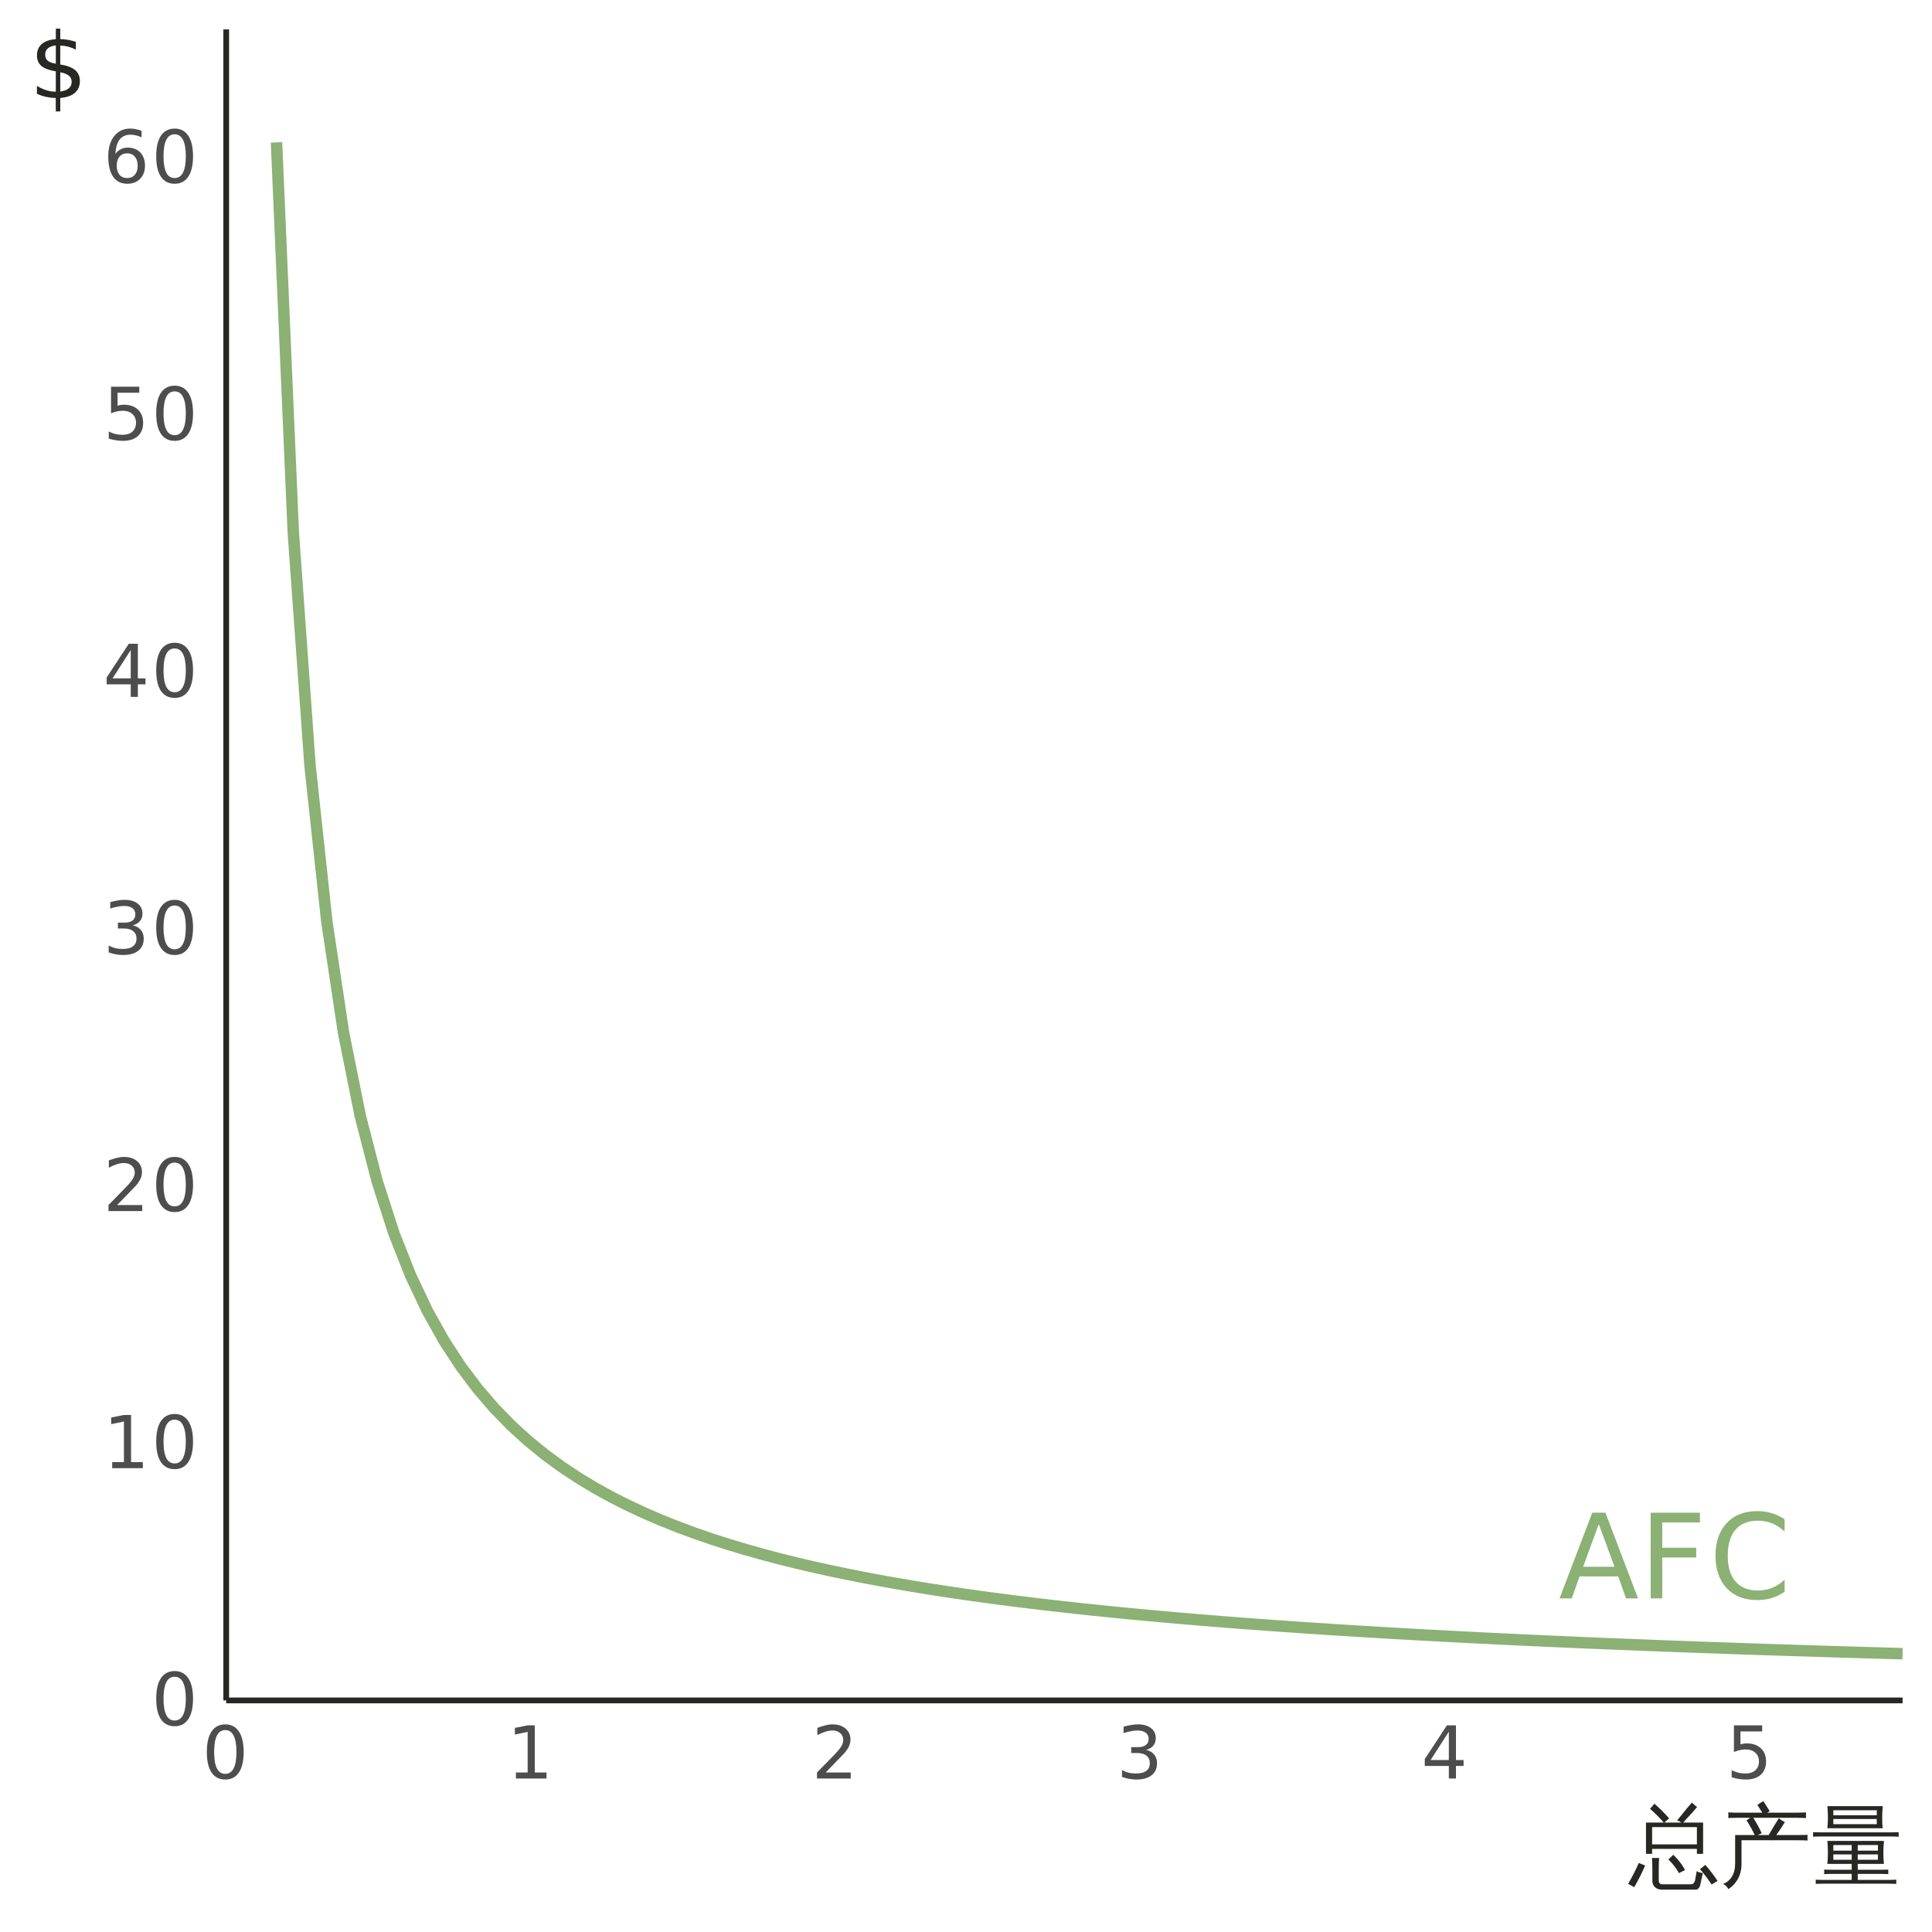
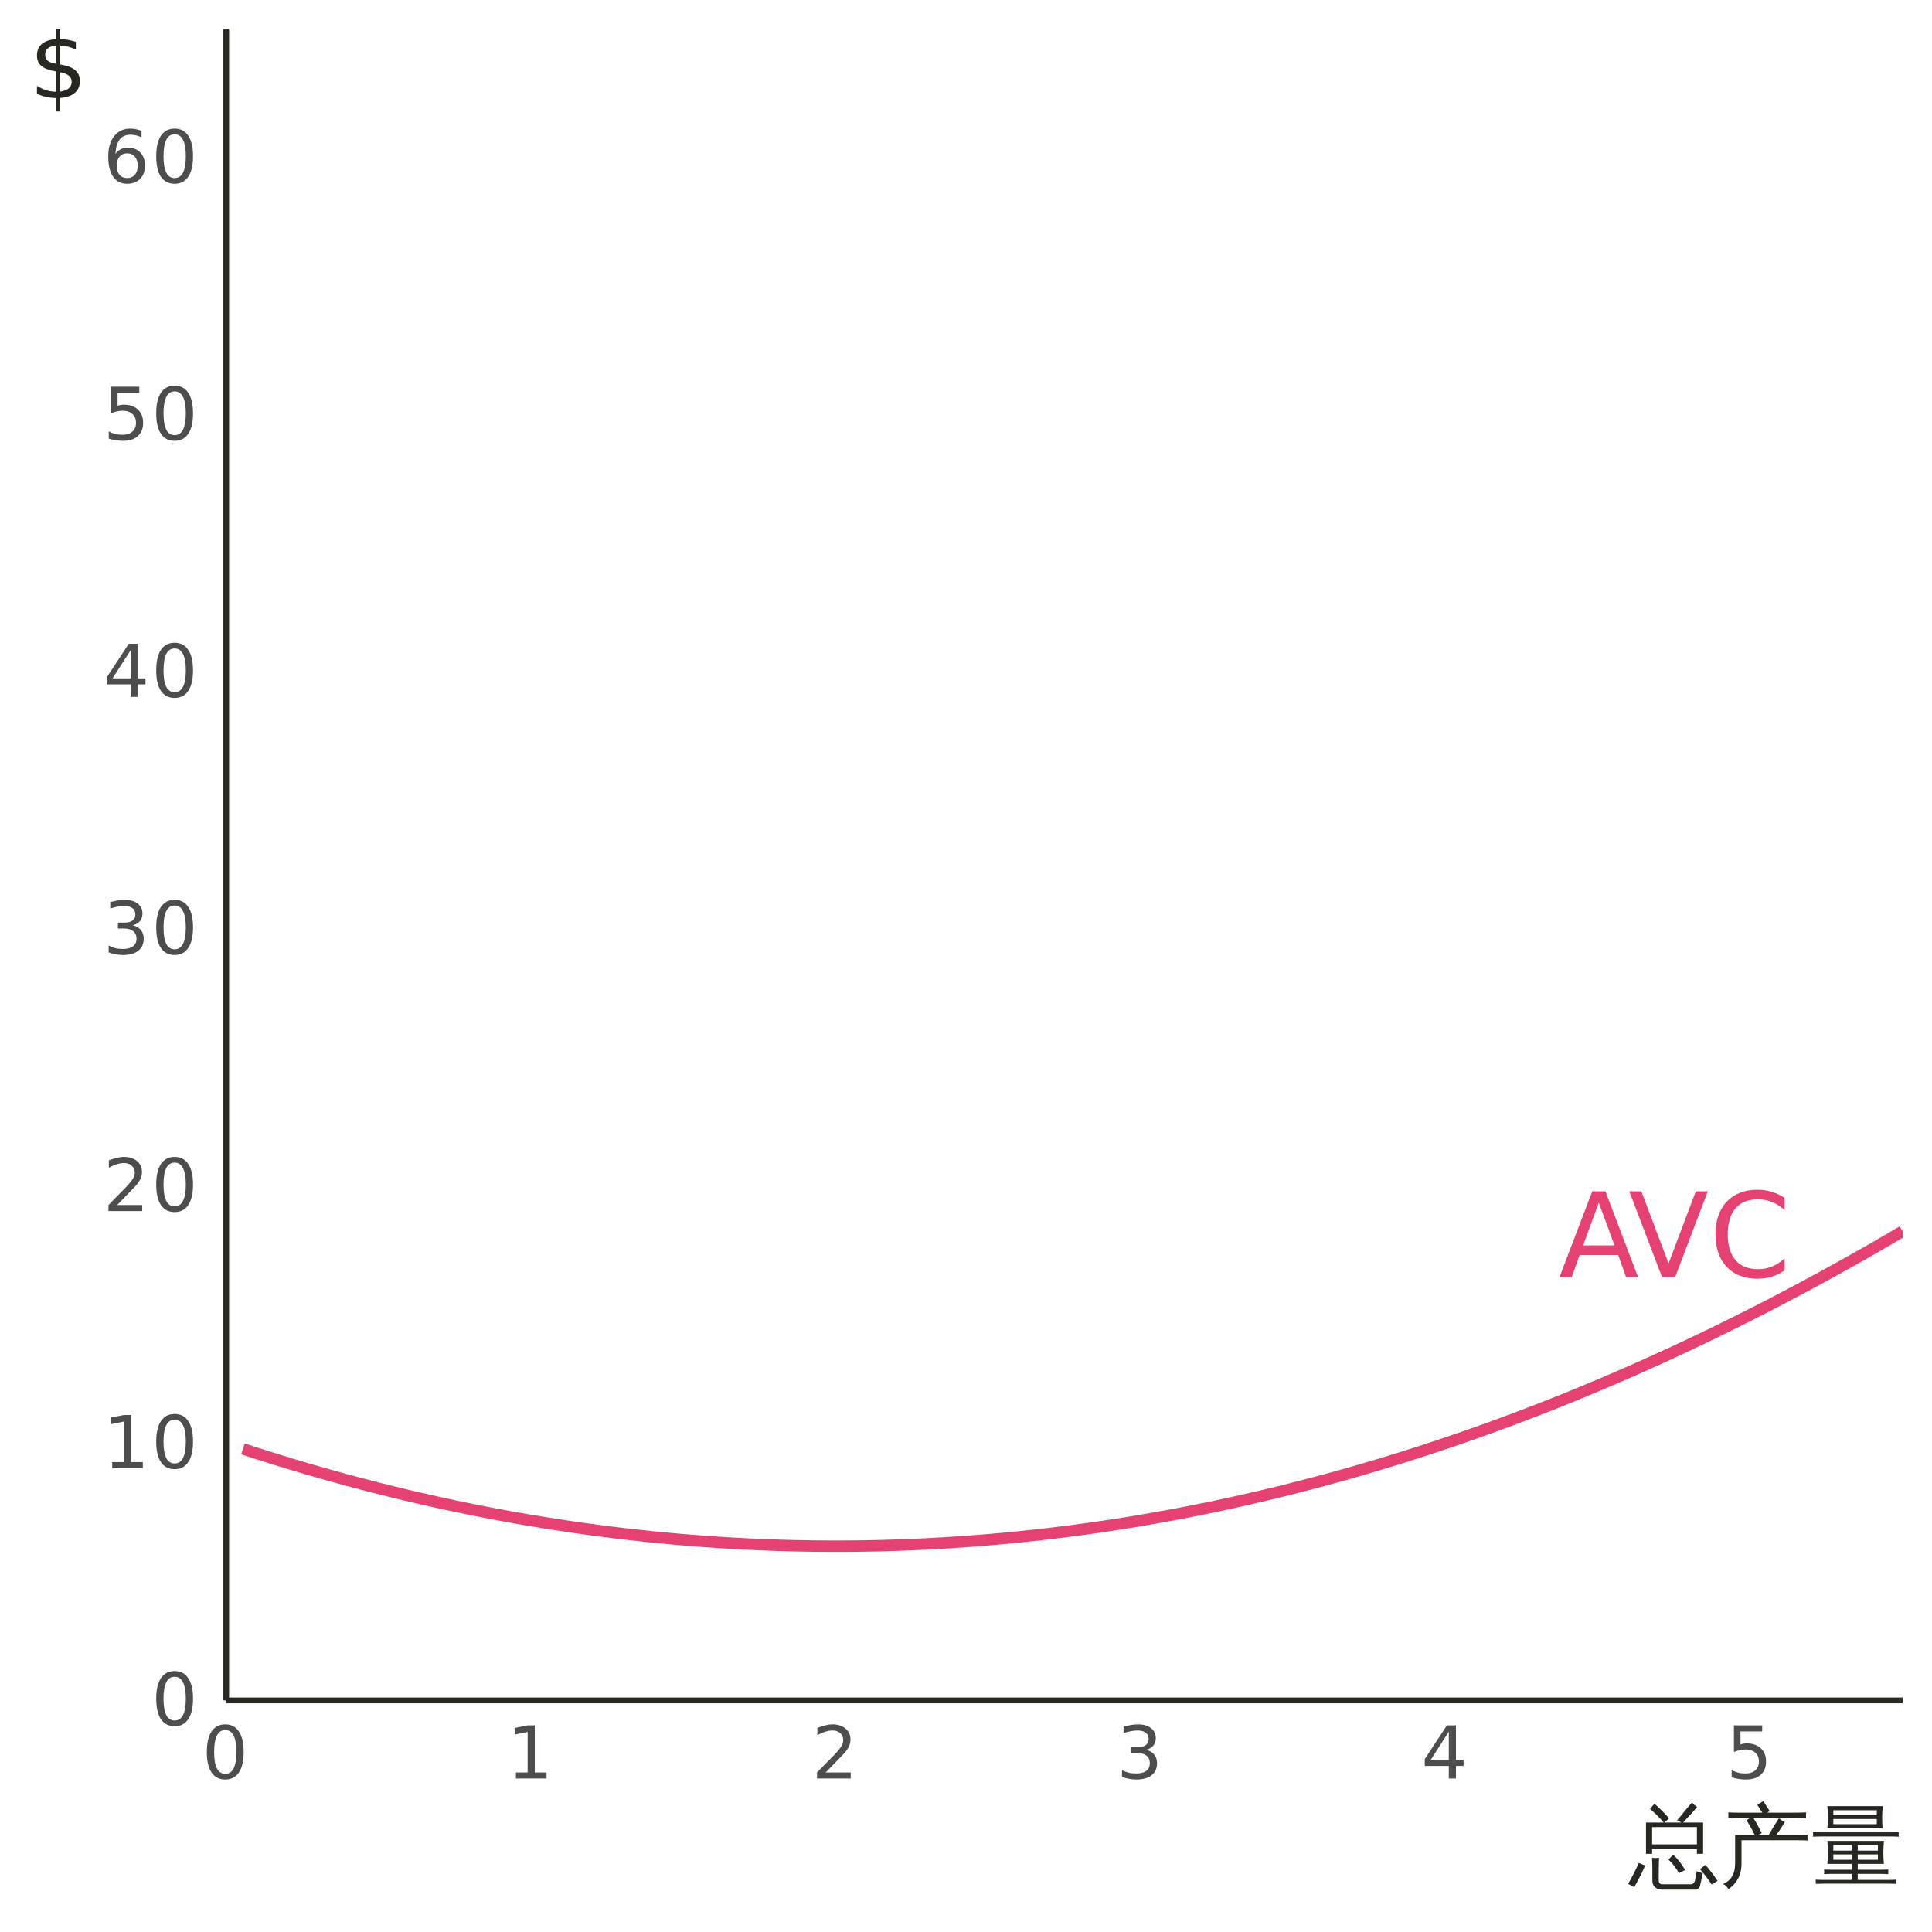
<svg xmlns="http://www.w3.org/2000/svg" xmlns:xlink="http://www.w3.org/1999/xlink" width="360" height="360" viewBox="0 0 360 360">
  <defs>
    <g>
      <g id="glyph-0-0">
        <path d="M 1.094 3.875 L 1.094 -15.453 L 12.047 -15.453 L 12.047 3.875 Z M 2.328 2.656 L 10.828 2.656 L 10.828 -14.219 L 2.328 -14.219 Z M 2.328 2.656 " />
      </g>
      <g id="glyph-0-1">
        <path d="M 7.484 -13.844 L 4.562 -5.891 L 10.422 -5.891 Z M 6.266 -15.969 L 8.719 -15.969 L 14.797 0 L 12.562 0 L 11.109 -4.094 L 3.906 -4.094 L 2.453 0 L 0.172 0 Z M 6.266 -15.969 " />
      </g>
      <g id="glyph-0-2">
-         <path d="M 2.156 -15.969 L 11.328 -15.969 L 11.328 -14.156 L 4.312 -14.156 L 4.312 -9.438 L 10.641 -9.438 L 10.641 -7.625 L 4.312 -7.625 L 4.312 0 L 2.156 0 Z M 2.156 -15.969 " />
+         <path d="M 6.266 0 L 0.172 -15.969 L 2.422 -15.969 L 7.484 -2.531 L 12.562 -15.969 L 14.797 -15.969 L 8.719 0 Z M 6.266 0 " />
      </g>
      <g id="glyph-0-3">
        <path d="M 14.109 -14.734 L 14.109 -12.469 C 13.379 -13.145 12.602 -13.648 11.781 -13.984 C 10.957 -14.316 10.082 -14.484 9.156 -14.484 C 7.332 -14.484 5.938 -13.926 4.969 -12.812 C 4 -11.695 3.516 -10.082 3.516 -7.969 C 3.516 -5.863 4 -4.254 4.969 -3.141 C 5.938 -2.023 7.332 -1.469 9.156 -1.469 C 10.082 -1.469 10.957 -1.633 11.781 -1.969 C 12.602 -2.301 13.379 -2.805 14.109 -3.484 L 14.109 -1.234 C 13.348 -0.711 12.547 -0.32 11.703 -0.062 C 10.859 0.188 9.969 0.312 9.031 0.312 C 6.613 0.312 4.707 -0.426 3.312 -1.906 C 1.926 -3.383 1.234 -5.406 1.234 -7.969 C 1.234 -10.531 1.926 -12.551 3.312 -14.031 C 4.707 -15.52 6.613 -16.266 9.031 -16.266 C 9.988 -16.266 10.891 -16.133 11.734 -15.875 C 12.578 -15.625 13.367 -15.242 14.109 -14.734 Z M 14.109 -14.734 " />
      </g>
      <g id="glyph-1-0">
        <path d="M 0.672 2.406 L 0.672 -9.578 L 7.469 -9.578 L 7.469 2.406 Z M 1.438 1.641 L 6.719 1.641 L 6.719 -8.828 L 1.438 -8.828 Z M 1.438 1.641 " />
      </g>
      <g id="glyph-1-1">
        <path d="M 4.328 -9.031 C 3.629 -9.031 3.109 -8.688 2.766 -8 C 2.422 -7.32 2.25 -6.301 2.25 -4.938 C 2.25 -3.582 2.422 -2.566 2.766 -1.891 C 3.109 -1.211 3.629 -0.875 4.328 -0.875 C 5.016 -0.875 5.531 -1.211 5.875 -1.891 C 6.227 -2.566 6.406 -3.582 6.406 -4.938 C 6.406 -6.301 6.227 -7.32 5.875 -8 C 5.531 -8.688 5.016 -9.031 4.328 -9.031 Z M 4.328 -10.094 C 5.43 -10.094 6.273 -9.648 6.859 -8.766 C 7.453 -7.891 7.75 -6.613 7.75 -4.938 C 7.75 -3.27 7.453 -2 6.859 -1.125 C 6.273 -0.25 5.43 0.188 4.328 0.188 C 3.211 0.188 2.359 -0.25 1.766 -1.125 C 1.18 -2 0.891 -3.27 0.891 -4.938 C 0.891 -6.613 1.18 -7.891 1.766 -8.766 C 2.359 -9.648 3.211 -10.094 4.328 -10.094 Z M 4.328 -10.094 " />
      </g>
      <g id="glyph-1-2">
        <path d="M 1.688 -1.125 L 3.875 -1.125 L 3.875 -8.688 L 1.5 -8.203 L 1.5 -9.438 L 3.859 -9.906 L 5.203 -9.906 L 5.203 -1.125 L 7.391 -1.125 L 7.391 0 L 1.688 0 Z M 1.688 -1.125 " />
      </g>
      <g id="glyph-1-3">
        <path d="M 2.609 -1.125 L 7.281 -1.125 L 7.281 0 L 1 0 L 1 -1.125 C 1.508 -1.656 2.203 -2.363 3.078 -3.25 C 3.953 -4.133 4.504 -4.707 4.734 -4.969 C 5.16 -5.445 5.457 -5.852 5.625 -6.188 C 5.801 -6.52 5.891 -6.848 5.891 -7.172 C 5.891 -7.703 5.703 -8.129 5.328 -8.453 C 4.961 -8.785 4.484 -8.953 3.891 -8.953 C 3.473 -8.953 3.031 -8.879 2.562 -8.734 C 2.094 -8.586 1.594 -8.367 1.062 -8.078 L 1.062 -9.438 C 1.602 -9.645 2.109 -9.805 2.578 -9.922 C 3.047 -10.035 3.473 -10.094 3.859 -10.094 C 4.891 -10.094 5.707 -9.832 6.312 -9.312 C 6.926 -8.801 7.234 -8.117 7.234 -7.266 C 7.234 -6.859 7.156 -6.473 7 -6.109 C 6.852 -5.742 6.578 -5.312 6.172 -4.812 C 6.055 -4.688 5.703 -4.316 5.109 -3.703 C 4.523 -3.086 3.691 -2.227 2.609 -1.125 Z M 2.609 -1.125 " />
      </g>
      <g id="glyph-1-4">
        <path d="M 5.516 -5.344 C 6.16 -5.207 6.66 -4.922 7.016 -4.484 C 7.379 -4.055 7.562 -3.52 7.562 -2.875 C 7.562 -1.895 7.223 -1.141 6.547 -0.609 C 5.879 -0.078 4.926 0.188 3.688 0.188 C 3.27 0.188 2.836 0.145 2.391 0.062 C 1.953 -0.008 1.5 -0.129 1.031 -0.297 L 1.031 -1.594 C 1.406 -1.375 1.812 -1.207 2.25 -1.094 C 2.695 -0.988 3.16 -0.938 3.641 -0.938 C 4.484 -0.938 5.125 -1.102 5.562 -1.438 C 6 -1.77 6.219 -2.25 6.219 -2.875 C 6.219 -3.457 6.016 -3.914 5.609 -4.25 C 5.203 -4.582 4.633 -4.75 3.906 -4.75 L 2.75 -4.75 L 2.75 -5.844 L 3.953 -5.844 C 4.609 -5.844 5.113 -5.973 5.469 -6.234 C 5.82 -6.504 6 -6.883 6 -7.375 C 6 -7.883 5.816 -8.273 5.453 -8.547 C 5.086 -8.816 4.57 -8.953 3.906 -8.953 C 3.539 -8.953 3.145 -8.91 2.719 -8.828 C 2.301 -8.754 1.836 -8.633 1.328 -8.469 L 1.328 -9.672 C 1.836 -9.805 2.316 -9.91 2.766 -9.984 C 3.211 -10.055 3.629 -10.094 4.016 -10.094 C 5.035 -10.094 5.844 -9.859 6.438 -9.391 C 7.031 -8.93 7.328 -8.305 7.328 -7.516 C 7.328 -6.973 7.172 -6.508 6.859 -6.125 C 6.547 -5.75 6.098 -5.488 5.516 -5.344 Z M 5.516 -5.344 " />
      </g>
      <g id="glyph-1-5">
        <path d="M 5.141 -8.734 L 1.75 -3.453 L 5.141 -3.453 Z M 4.781 -9.906 L 6.469 -9.906 L 6.469 -3.453 L 7.891 -3.453 L 7.891 -2.344 L 6.469 -2.344 L 6.469 0 L 5.141 0 L 5.141 -2.344 L 0.656 -2.344 L 0.656 -3.625 Z M 4.781 -9.906 " />
      </g>
      <g id="glyph-1-6">
        <path d="M 1.469 -9.906 L 6.734 -9.906 L 6.734 -8.781 L 2.688 -8.781 L 2.688 -6.359 C 2.883 -6.422 3.082 -6.469 3.281 -6.5 C 3.477 -6.531 3.672 -6.547 3.859 -6.547 C 4.961 -6.547 5.836 -6.242 6.484 -5.641 C 7.129 -5.035 7.453 -4.211 7.453 -3.172 C 7.453 -2.109 7.117 -1.281 6.453 -0.688 C 5.797 -0.102 4.863 0.188 3.656 0.188 C 3.238 0.188 2.812 0.148 2.375 0.078 C 1.945 0.016 1.504 -0.086 1.047 -0.234 L 1.047 -1.578 C 1.441 -1.359 1.852 -1.195 2.281 -1.094 C 2.707 -0.988 3.156 -0.938 3.625 -0.938 C 4.395 -0.938 5.004 -1.133 5.453 -1.531 C 5.898 -1.938 6.125 -2.484 6.125 -3.172 C 6.125 -3.867 5.898 -4.414 5.453 -4.812 C 5.004 -5.219 4.395 -5.422 3.625 -5.422 C 3.27 -5.422 2.914 -5.379 2.562 -5.297 C 2.207 -5.223 1.844 -5.102 1.469 -4.938 Z M 1.469 -9.906 " />
      </g>
      <g id="glyph-1-7">
        <path d="M 4.484 -5.484 C 3.879 -5.484 3.398 -5.273 3.047 -4.859 C 2.703 -4.453 2.531 -3.891 2.531 -3.172 C 2.531 -2.461 2.703 -1.898 3.047 -1.484 C 3.398 -1.078 3.879 -0.875 4.484 -0.875 C 5.086 -0.875 5.562 -1.078 5.906 -1.484 C 6.258 -1.898 6.438 -2.461 6.438 -3.172 C 6.438 -3.891 6.258 -4.453 5.906 -4.859 C 5.562 -5.273 5.086 -5.484 4.484 -5.484 Z M 7.156 -9.688 L 7.156 -8.469 C 6.812 -8.625 6.469 -8.742 6.125 -8.828 C 5.781 -8.91 5.441 -8.953 5.109 -8.953 C 4.223 -8.953 3.547 -8.656 3.078 -8.062 C 2.617 -7.469 2.352 -6.566 2.281 -5.359 C 2.539 -5.742 2.867 -6.035 3.266 -6.234 C 3.66 -6.441 4.094 -6.547 4.562 -6.547 C 5.562 -6.547 6.348 -6.242 6.922 -5.641 C 7.504 -5.035 7.797 -4.211 7.797 -3.172 C 7.797 -2.16 7.492 -1.348 6.891 -0.734 C 6.285 -0.117 5.484 0.188 4.484 0.188 C 3.336 0.188 2.461 -0.25 1.859 -1.125 C 1.254 -2 0.953 -3.27 0.953 -4.938 C 0.953 -6.508 1.32 -7.758 2.062 -8.688 C 2.801 -9.625 3.801 -10.094 5.062 -10.094 C 5.395 -10.094 5.734 -10.055 6.078 -9.984 C 6.422 -9.922 6.781 -9.82 7.156 -9.688 Z M 7.156 -9.688 " />
      </g>
      <g id="glyph-2-0">
        <path d="M 0.562 0 L 0.562 -11.328 L 5.078 -11.328 L 5.078 0 Z M 1.125 -0.562 L 4.516 -0.562 L 4.516 -10.766 L 1.125 -10.766 Z M 1.125 -0.562 " />
      </g>
      <g id="glyph-2-1">
        <path d="M 4.328 -4.453 L 3.188 -4.453 L 3.188 -10.281 L 6.5 -10.281 C 5.707 -11.195 4.852 -12.051 3.938 -12.844 L 4.766 -13.797 C 5.734 -12.941 6.645 -12.031 7.5 -11.062 L 6.609 -10.281 L 9.766 -10.281 C 9.523 -10.477 9.258 -10.609 8.969 -10.672 L 9.75 -11.609 C 10.414 -12.441 10.758 -12.867 10.781 -12.891 L 11.75 -14.016 C 12.039 -13.703 12.359 -13.422 12.703 -13.172 L 11.734 -12.047 L 10.625 -10.859 L 10.125 -10.281 L 13.828 -10.281 L 13.828 -4.453 L 12.672 -4.453 L 12.672 -5.375 L 4.328 -5.375 Z M 12.672 -9.438 L 4.328 -9.438 L 4.328 -6.219 L 12.672 -6.219 Z M 15.422 1.266 C 14.754 0.254 14.031 -0.695 13.25 -1.594 L 14.25 -2.391 C 15.07 -1.461 15.828 -0.469 16.516 0.594 Z M 9.328 -0.859 C 8.797 -1.816 8.141 -2.66 7.359 -3.391 L 8.266 -4.281 C 9.141 -3.469 9.875 -2.52 10.469 -1.438 Z M 12.641 -1.234 C 12.953 -1.035 13.332 -0.914 13.781 -0.875 L 13.297 1.328 C 13.254 1.578 13.156 1.785 13 1.953 C 12.844 2.129 12.656 2.219 12.438 2.219 L 6.125 2.219 C 5.625 2.219 5.207 2.066 4.875 1.766 C 4.539 1.461 4.375 1.055 4.375 0.547 L 4.375 -1.391 C 4.375 -2.172 4.352 -2.941 4.312 -3.703 C 4.75 -3.66 5.188 -3.66 5.625 -3.703 C 5.582 -2.941 5.562 -2.172 5.562 -1.391 L 5.562 0.547 C 5.562 0.723 5.613 0.879 5.719 1.016 C 5.832 1.148 5.973 1.219 6.141 1.219 L 11.594 1.219 C 11.781 1.219 11.938 1.145 12.062 1 C 12.195 0.863 12.285 0.691 12.328 0.484 Z M -0.141 1.141 C 0.586 -0.109 1.25 -1.406 1.844 -2.75 L 3.031 -2.281 C 2.426 -0.883 1.75 0.457 1 1.75 Z M -0.141 1.141 " />
      </g>
      <g id="glyph-2-2">
        <path d="M 2.797 -2.609 L 2.797 -7.953 L 6.453 -7.953 C 6.004 -8.898 5.492 -9.816 4.922 -10.703 L 5.625 -11.172 L 3.453 -11.172 C 2.805 -11.172 2.16 -11.156 1.516 -11.125 C 1.555 -11.477 1.555 -11.828 1.516 -12.172 C 2.16 -12.141 2.805 -12.125 3.453 -12.125 L 7.859 -12.125 L 6.938 -13.578 L 8.047 -14.281 L 9.234 -12.422 L 8.766 -12.125 L 14.094 -12.125 C 14.738 -12.125 15.379 -12.141 16.016 -12.172 C 15.984 -11.828 15.984 -11.477 16.016 -11.125 C 15.379 -11.156 14.738 -11.172 14.094 -11.172 L 6.172 -11.172 C 6.766 -10.242 7.289 -9.285 7.75 -8.297 L 6.984 -7.953 L 9.047 -7.953 L 10.156 -9.828 L 10.953 -11.078 C 11.297 -10.797 11.664 -10.555 12.062 -10.359 C 11.812 -9.941 11.547 -9.523 11.266 -9.109 L 10.453 -7.953 L 14.359 -7.953 C 15.016 -7.953 15.66 -7.961 16.297 -7.984 C 16.266 -7.641 16.266 -7.289 16.297 -6.938 C 15.66 -6.969 15.016 -6.984 14.359 -6.984 L 9.844 -6.984 L 9.797 -6.922 C 9.773 -6.941 9.75 -6.961 9.719 -6.984 L 3.984 -6.984 L 3.984 -2.609 C 3.984 -1.523 3.758 -0.582 3.312 0.219 C 2.863 1.031 2.27 1.664 1.531 2.125 C 1.32 1.688 0.992 1.363 0.547 1.156 C 1.242 0.895 1.789 0.441 2.188 -0.203 C 2.594 -0.848 2.797 -1.648 2.797 -2.609 Z M 2.797 -2.609 " />
      </g>
      <g id="glyph-2-3">
        <path d="M 15.844 0.359 C 15.801 0.617 15.801 0.879 15.844 1.141 C 15.363 1.117 14.883 1.109 14.406 1.109 L 2.219 1.109 C 1.75 1.109 1.281 1.117 0.812 1.141 C 0.832 0.879 0.832 0.617 0.812 0.359 C 1.281 0.391 1.75 0.406 2.219 0.406 L 7.516 0.406 L 7.516 -0.719 L 3.938 -0.719 C 3.414 -0.719 2.895 -0.703 2.375 -0.672 C 2.406 -0.953 2.406 -1.234 2.375 -1.516 C 2.895 -1.492 3.414 -1.484 3.938 -1.484 L 7.516 -1.484 L 7.516 -2.578 L 2.984 -2.578 C 3.117 -4.004 3.117 -5.43 2.984 -6.859 L 13.531 -6.859 C 13.383 -5.43 13.379 -4.004 13.516 -2.578 L 8.641 -2.578 L 8.641 -1.484 L 12.797 -1.484 C 13.316 -1.484 13.832 -1.492 14.344 -1.516 C 14.32 -1.234 14.32 -0.953 14.344 -0.672 C 13.832 -0.703 13.316 -0.719 12.797 -0.719 L 8.641 -0.719 L 8.641 0.406 L 14.406 0.406 C 14.883 0.406 15.363 0.391 15.844 0.359 Z M 16.281 -8.484 C 16.258 -8.203 16.258 -7.922 16.281 -7.641 C 15.77 -7.672 15.258 -7.688 14.75 -7.688 L 1.859 -7.688 C 1.336 -7.688 0.82 -7.672 0.312 -7.641 C 0.332 -7.922 0.332 -8.203 0.312 -8.484 C 0.832 -8.461 1.348 -8.453 1.859 -8.453 L 14.75 -8.453 C 15.25 -8.453 15.758 -8.461 16.281 -8.484 Z M 2.984 -9.219 C 3.117 -10.602 3.117 -11.977 2.984 -13.344 L 13.312 -13.344 C 13.164 -11.977 13.156 -10.602 13.281 -9.219 Z M 8.641 -5.047 L 12.406 -5.047 L 12.406 -6.094 L 8.641 -6.094 Z M 7.516 -5.047 L 7.516 -6.094 L 4.094 -6.094 L 4.094 -5.047 Z M 8.641 -4.344 L 8.641 -3.344 L 12.406 -3.344 L 12.406 -4.344 Z M 7.516 -4.344 L 4.094 -4.344 L 4.094 -3.344 L 7.516 -3.344 Z M 4.094 -12.578 L 4.094 -11.641 L 12.188 -11.641 L 12.203 -12.578 Z M 4.094 -10.938 L 4.094 -9.984 L 12.188 -9.984 L 12.188 -10.938 Z M 4.094 -10.938 " />
      </g>
      <g id="glyph-3-0">
        <path d="M 0.844 3 L 0.844 -11.984 L 9.344 -11.984 L 9.344 3 Z M 1.797 2.062 L 8.406 2.062 L 8.406 -11.031 L 1.797 -11.031 Z M 1.797 2.062 " />
      </g>
      <g id="glyph-3-1">
        <path d="M 5.75 2.5 L 4.922 2.5 L 4.906 0 C 4.32 -0.008 3.738 -0.078 3.156 -0.203 C 2.582 -0.328 2 -0.516 1.406 -0.766 L 1.406 -2.266 C 1.977 -1.91 2.551 -1.641 3.125 -1.453 C 3.707 -1.273 4.305 -1.18 4.922 -1.172 L 4.922 -4.969 C 3.691 -5.164 2.797 -5.5 2.234 -5.969 C 1.68 -6.445 1.406 -7.102 1.406 -7.938 C 1.406 -8.832 1.707 -9.539 2.312 -10.062 C 2.914 -10.582 3.785 -10.883 4.922 -10.969 L 4.922 -12.922 L 5.75 -12.922 L 5.75 -10.984 C 6.258 -10.961 6.754 -10.91 7.234 -10.828 C 7.711 -10.742 8.188 -10.625 8.656 -10.469 L 8.656 -9.016 C 8.188 -9.254 7.711 -9.438 7.234 -9.562 C 6.754 -9.688 6.258 -9.758 5.75 -9.781 L 5.75 -6.25 C 7 -6.051 7.922 -5.703 8.516 -5.203 C 9.109 -4.703 9.406 -4.02 9.406 -3.156 C 9.406 -2.227 9.086 -1.492 8.453 -0.953 C 7.828 -0.41 6.926 -0.098 5.75 -0.016 Z M 4.922 -6.391 L 4.922 -9.797 C 4.273 -9.723 3.781 -9.539 3.438 -9.25 C 3.102 -8.957 2.938 -8.566 2.938 -8.078 C 2.938 -7.598 3.094 -7.223 3.406 -6.953 C 3.719 -6.691 4.223 -6.504 4.922 -6.391 Z M 5.75 -4.797 L 5.75 -1.203 C 6.445 -1.297 6.973 -1.492 7.328 -1.797 C 7.691 -2.109 7.875 -2.508 7.875 -3 C 7.875 -3.488 7.703 -3.875 7.359 -4.156 C 7.016 -4.445 6.477 -4.66 5.75 -4.797 Z M 5.75 -4.797 " />
      </g>
    </g>
    <clipPath id="clip-0">
-       <path clip-rule="nonzero" d="M 50 25 L 354.523 25 L 354.523 310 L 50 310 Z M 50 25 " />
+       <path clip-rule="nonzero" d="M 44 228 L 354.523 228 L 354.523 290 L 44 290 Z M 44 228 " />
    </clipPath>
  </defs>
  <rect x="-36" y="-36" width="432" height="432" fill="rgb(100%, 100%, 100%)" fill-opacity="1" />
  <g clip-path="url(#clip-0)">
-     <path fill="none" stroke-width="2.134" stroke-linecap="butt" stroke-linejoin="round" stroke="rgb(54.51%, 69.412%, 45.49%)" stroke-opacity="1" stroke-miterlimit="10" d="M 51.523 26.527 L 54.645 99.109 L 57.77 142.656 L 60.895 171.688 L 64.016 192.426 L 67.141 207.98 L 70.266 220.074 L 73.387 229.754 L 76.512 237.672 L 79.637 244.27 L 82.758 249.852 L 85.883 254.637 L 89.008 258.785 L 92.129 262.414 L 95.254 265.617 L 98.379 268.461 L 101.5 271.008 L 104.625 273.301 L 107.75 275.375 L 110.871 277.262 L 113.996 278.98 L 117.121 280.559 L 120.242 282.012 L 123.367 283.352 L 126.492 284.59 L 129.613 285.742 L 132.738 286.816 L 135.863 287.816 L 138.984 288.754 L 142.109 289.633 L 145.234 290.457 L 148.355 291.234 L 151.48 291.965 L 154.605 292.656 L 157.727 293.309 L 160.852 293.93 L 163.977 294.516 L 167.098 295.074 L 170.223 295.605 L 173.348 296.113 L 176.469 296.594 L 179.594 297.055 L 182.719 297.496 L 185.84 297.914 L 188.965 298.316 L 192.09 298.703 L 195.211 299.074 L 198.336 299.43 L 201.461 299.773 L 204.582 300.102 L 207.707 300.418 L 210.832 300.719 L 213.953 301.012 L 217.078 301.297 L 220.203 301.57 L 223.324 301.832 L 226.449 302.086 L 229.574 302.332 L 232.695 302.57 L 235.82 302.801 L 238.945 303.023 L 242.066 303.242 L 245.191 303.449 L 248.316 303.652 L 251.438 303.852 L 257.688 304.227 L 260.809 304.406 L 263.934 304.582 L 267.059 304.754 L 270.18 304.918 L 276.43 305.238 L 279.551 305.391 L 282.676 305.539 L 285.801 305.684 L 288.922 305.824 L 295.172 306.098 L 298.293 306.227 L 301.418 306.355 L 304.543 306.48 L 307.664 306.602 L 310.789 306.723 L 313.914 306.84 L 317.035 306.953 L 323.285 307.172 L 326.406 307.277 L 329.531 307.383 L 332.656 307.484 L 335.777 307.582 L 342.027 307.777 L 345.148 307.871 L 351.398 308.051 L 354.52 308.141 " />
+     <path fill="none" stroke-width="2.134" stroke-linecap="butt" stroke-linejoin="round" stroke="rgb(90.196%, 25.49%, 45.098%)" stroke-opacity="1" stroke-miterlimit="10" d="M 45.273 269.984 L 48.398 270.996 L 51.523 271.977 L 54.645 272.93 L 57.77 273.852 L 60.895 274.746 L 64.016 275.613 L 67.141 276.449 L 70.266 277.258 L 73.387 278.035 L 76.512 278.785 L 79.637 279.508 L 82.758 280.199 L 85.883 280.859 L 89.008 281.492 L 92.129 282.098 L 95.254 282.676 L 98.379 283.223 L 101.5 283.738 L 104.625 284.227 L 107.75 284.688 L 110.871 285.117 L 113.996 285.52 L 117.121 285.891 L 120.242 286.234 L 123.367 286.551 L 126.492 286.836 L 129.613 287.094 L 132.738 287.32 L 135.863 287.52 L 138.984 287.691 L 142.109 287.832 L 145.234 287.945 L 148.355 288.027 L 151.48 288.082 L 154.605 288.105 L 157.727 288.102 L 160.852 288.07 L 163.977 288.008 L 167.098 287.914 L 170.223 287.797 L 173.348 287.648 L 176.469 287.469 L 179.594 287.262 L 182.719 287.027 L 185.84 286.762 L 188.965 286.469 L 192.09 286.145 L 195.211 285.793 L 198.336 285.414 L 201.461 285.004 L 204.582 284.566 L 207.707 284.098 L 210.832 283.602 L 213.953 283.074 L 217.078 282.52 L 220.203 281.938 L 223.324 281.324 L 226.449 280.684 L 229.574 280.012 L 232.695 279.312 L 235.82 278.582 L 238.945 277.828 L 242.066 277.039 L 245.191 276.223 L 248.316 275.379 L 251.438 274.508 L 254.562 273.605 L 257.688 272.672 L 260.809 271.711 L 263.934 270.723 L 267.059 269.703 L 270.18 268.656 L 273.305 267.582 L 276.43 266.477 L 279.551 265.344 L 282.676 264.18 L 285.801 262.988 L 288.922 261.766 L 292.047 260.516 L 295.172 259.234 L 298.293 257.93 L 301.418 256.59 L 304.543 255.227 L 307.664 253.828 L 310.789 252.406 L 313.914 250.953 L 317.035 249.473 L 320.16 247.961 L 323.285 246.418 L 326.406 244.852 L 329.531 243.254 L 332.656 241.625 L 335.777 239.969 L 338.902 238.285 L 342.027 236.57 L 345.148 234.828 L 348.273 233.059 L 351.398 231.258 L 354.52 229.426 " />
  </g>
-   <g fill="rgb(54.51%, 69.412%, 45.49%)" fill-opacity="1">
-     <use xlink:href="#glyph-0-1" x="290.426" y="297.839" />
-     <use xlink:href="#glyph-0-2" x="305.426" y="297.839" />
-     <use xlink:href="#glyph-0-3" x="318.426" y="297.839" />
+   <g fill="rgb(90.196%, 25.49%, 45.098%)" fill-opacity="1">
+     <use xlink:href="#glyph-0-1" x="290.426" y="237.96" />
+     <use xlink:href="#glyph-0-2" x="303.426" y="237.96" />
+     <use xlink:href="#glyph-0-3" x="318.426" y="237.96" />
  </g>
  <path fill="none" stroke-width="1.067" stroke-linecap="butt" stroke-linejoin="round" stroke="rgb(15.294%, 15.686%, 13.333%)" stroke-opacity="1" stroke-miterlimit="10" d="M 42.152 316.848 L 42.152 5.48 " />
  <g fill="rgb(30.196%, 30.196%, 30.196%)" fill-opacity="1">
    <use xlink:href="#glyph-1-1" x="28.219" y="321.471" />
  </g>
  <g fill="rgb(30.196%, 30.196%, 30.196%)" fill-opacity="1">
    <use xlink:href="#glyph-1-2" x="19.219" y="273.568" />
    <use xlink:href="#glyph-1-1" x="28.219" y="273.568" />
  </g>
  <g fill="rgb(30.196%, 30.196%, 30.196%)" fill-opacity="1">
    <use xlink:href="#glyph-1-3" x="19.219" y="225.666" />
    <use xlink:href="#glyph-1-1" x="28.219" y="225.666" />
  </g>
  <g fill="rgb(30.196%, 30.196%, 30.196%)" fill-opacity="1">
    <use xlink:href="#glyph-1-4" x="19.219" y="177.764" />
    <use xlink:href="#glyph-1-1" x="28.219" y="177.764" />
  </g>
  <g fill="rgb(30.196%, 30.196%, 30.196%)" fill-opacity="1">
    <use xlink:href="#glyph-1-5" x="19.219" y="129.861" />
    <use xlink:href="#glyph-1-1" x="28.219" y="129.861" />
  </g>
  <g fill="rgb(30.196%, 30.196%, 30.196%)" fill-opacity="1">
    <use xlink:href="#glyph-1-6" x="19.219" y="81.959" />
    <use xlink:href="#glyph-1-1" x="28.219" y="81.959" />
  </g>
  <g fill="rgb(30.196%, 30.196%, 30.196%)" fill-opacity="1">
    <use xlink:href="#glyph-1-7" x="19.219" y="34.053" />
    <use xlink:href="#glyph-1-1" x="28.219" y="34.053" />
  </g>
  <path fill="none" stroke-width="1.067" stroke-linecap="butt" stroke-linejoin="round" stroke="rgb(15.294%, 15.686%, 13.333%)" stroke-opacity="1" stroke-miterlimit="10" d="M 42.152 316.848 L 354.52 316.848 " />
  <g fill="rgb(30.196%, 30.196%, 30.196%)" fill-opacity="1">
    <use xlink:href="#glyph-1-1" x="37.652" y="331.404" />
  </g>
  <g fill="rgb(30.196%, 30.196%, 30.196%)" fill-opacity="1">
    <use xlink:href="#glyph-1-2" x="94.445" y="331.404" />
  </g>
  <g fill="rgb(30.196%, 30.196%, 30.196%)" fill-opacity="1">
    <use xlink:href="#glyph-1-3" x="151.238" y="331.404" />
  </g>
  <g fill="rgb(30.196%, 30.196%, 30.196%)" fill-opacity="1">
    <use xlink:href="#glyph-1-4" x="208.035" y="331.404" />
  </g>
  <g fill="rgb(30.196%, 30.196%, 30.196%)" fill-opacity="1">
    <use xlink:href="#glyph-1-5" x="264.828" y="331.404" />
  </g>
  <g fill="rgb(30.196%, 30.196%, 30.196%)" fill-opacity="1">
    <use xlink:href="#glyph-1-6" x="321.625" y="331.404" />
  </g>
  <g fill="rgb(15.294%, 15.686%, 13.333%)" fill-opacity="1">
    <use xlink:href="#glyph-2-1" x="303.52" y="349.889" />
    <use xlink:href="#glyph-2-2" x="320.52" y="349.889" />
    <use xlink:href="#glyph-2-3" x="337.52" y="349.889" />
  </g>
  <g fill="rgb(15.294%, 15.686%, 13.333%)" fill-opacity="1">
    <use xlink:href="#glyph-3-1" x="5.48" y="18.261" />
  </g>
</svg>
